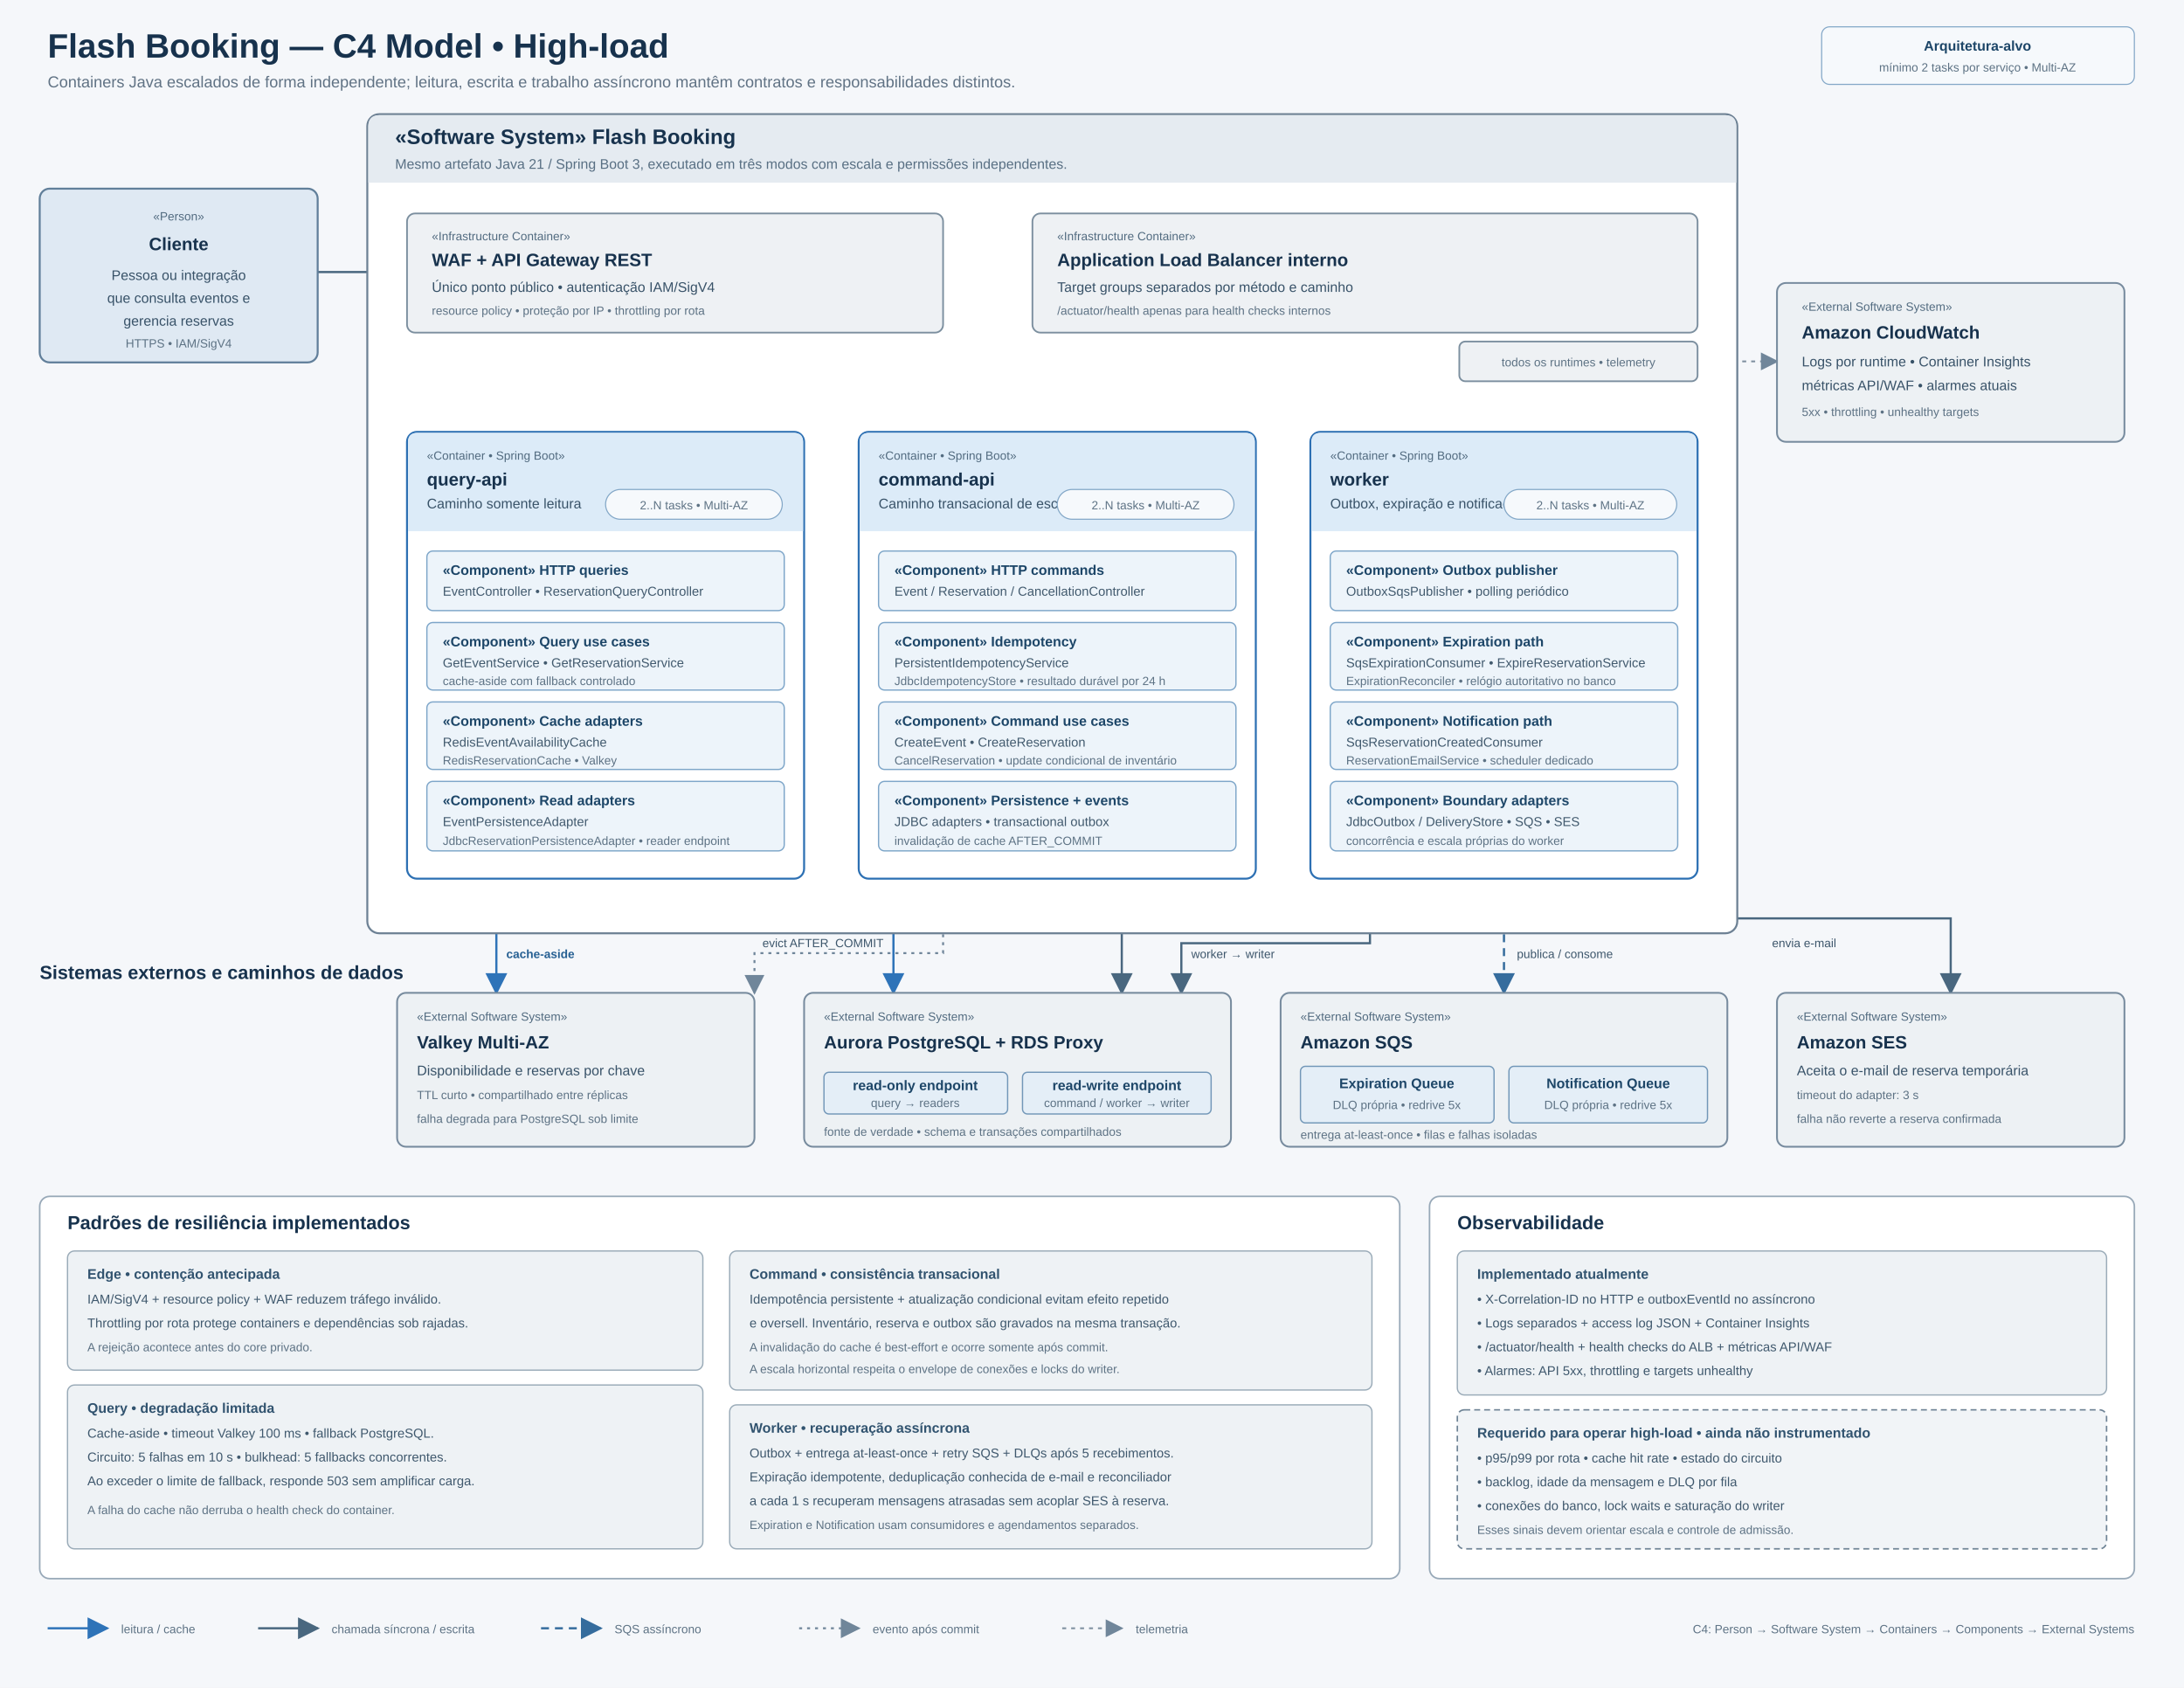
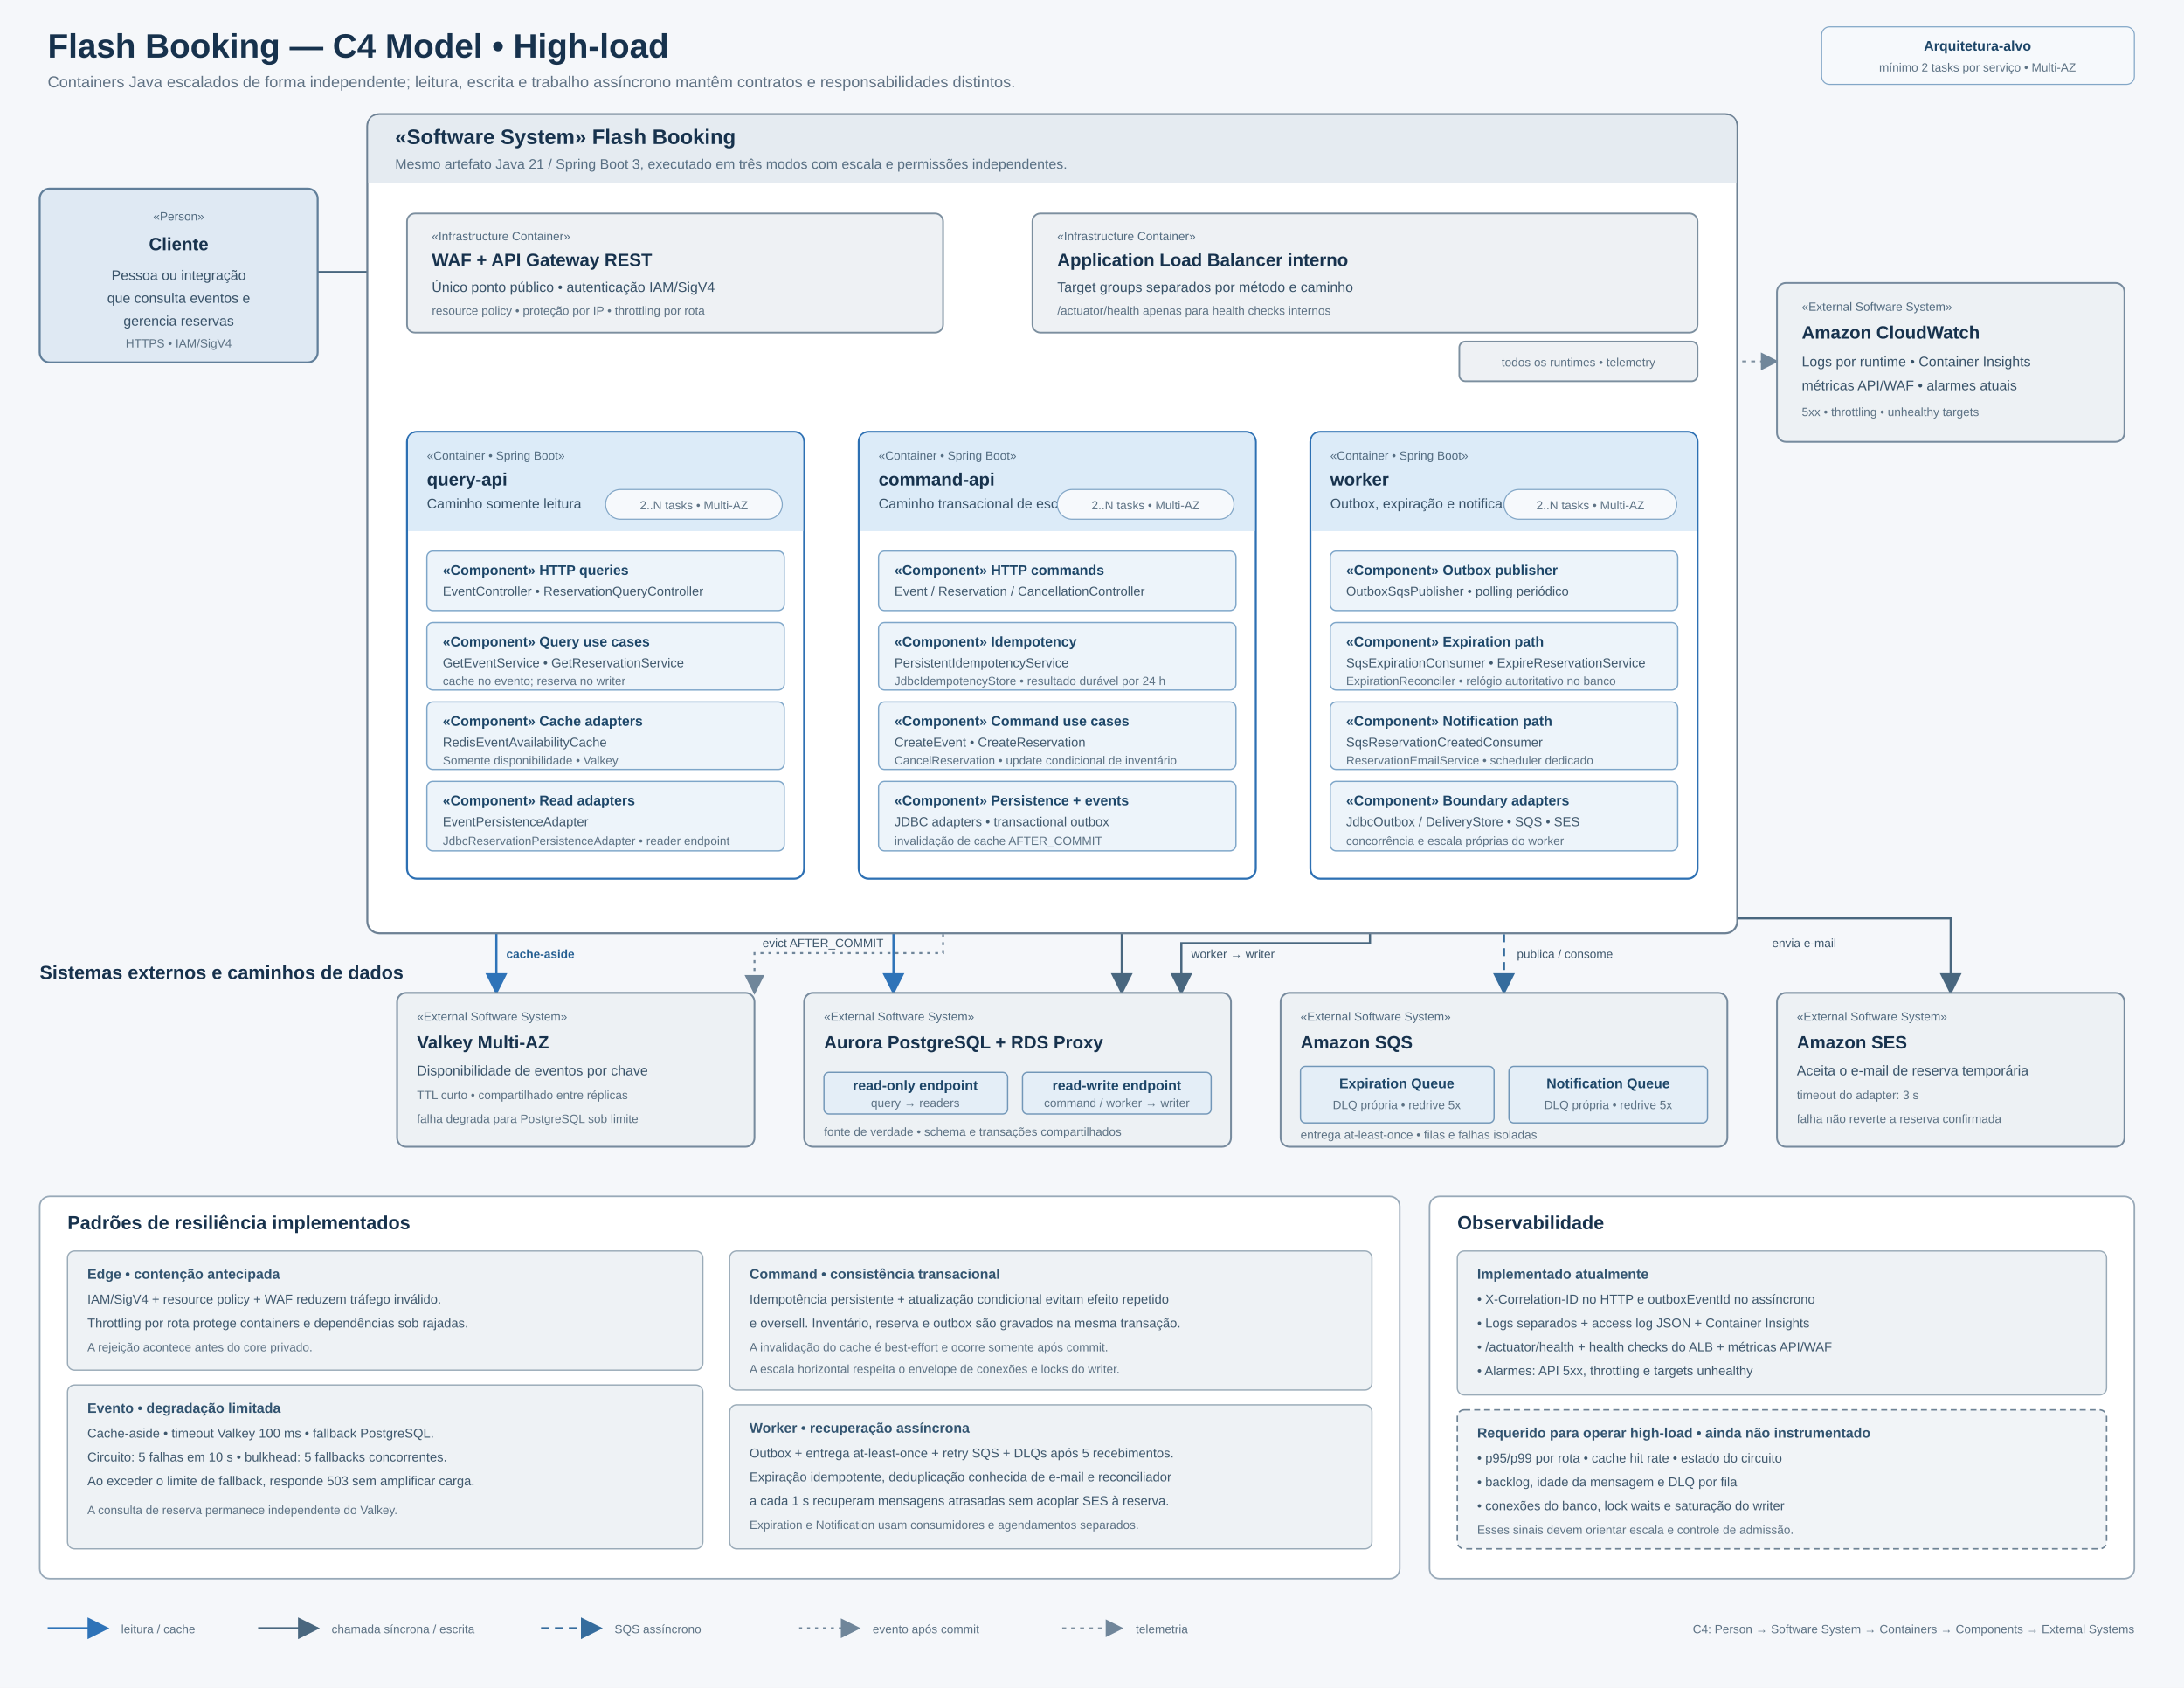
<svg xmlns="http://www.w3.org/2000/svg" width="2200" height="1700" viewBox="0 0 2200 1700" role="img" aria-labelledby="title desc">
  <defs>
    <marker id="arrow-sync" markerWidth="10" markerHeight="10" refX="9" refY="5" orient="auto">
      <path d="M0 0 L10 5 L0 10 Z" fill="#49677f" />
    </marker>
    <marker id="arrow-read" markerWidth="10" markerHeight="10" refX="9" refY="5" orient="auto">
      <path d="M0 0 L10 5 L0 10 Z" fill="#2e73b8" />
    </marker>
    <marker id="arrow-async" markerWidth="10" markerHeight="10" refX="9" refY="5" orient="auto">
      <path d="M0 0 L10 5 L0 10 Z" fill="#356c9d" />
    </marker>
    <marker id="arrow-async-start" markerWidth="10" markerHeight="10" refX="1" refY="5" orient="auto">
      <path d="M10 0 L0 5 L10 10 Z" fill="#356c9d" />
    </marker>
    <marker id="arrow-event" markerWidth="10" markerHeight="10" refX="9" refY="5" orient="auto">
      <path d="M0 0 L10 5 L0 10 Z" fill="#70869a" />
    </marker>
    <style>
      .background{fill:#f5f7fa}
      .page-title{font:700 34px Arial,sans-serif;fill:#17324d}
      .page-subtitle{font:16px Arial,sans-serif;fill:#607284}
      .system-boundary{fill:#ffffff;stroke:#6d8194;stroke-width:2}
      .system-header{fill:#e5ebf1}
      .boundary-title{font:700 21px Arial,sans-serif;fill:#17324d}
      .boundary-subtitle{font:14px Arial,sans-serif;fill:#586f83}
      .person{fill:#dfe9f3;stroke:#617f9a;stroke-width:2}
      .infra{fill:#eef1f4;stroke:#7c8f9f;stroke-width:1.7}
      .container{fill:#ffffff;stroke:#2d70b3;stroke-width:2}
      .container-header{fill:#dcebf8}
      .component{fill:#edf4fa;stroke:#7ea6c9;stroke-width:1.3}
      .external{fill:#edf1f4;stroke:#778b9e;stroke-width:1.8}
      .external-accent{fill:#e4eef7;stroke:#7297b8;stroke-width:1.3}
      .section{fill:#ffffff;stroke:#98a9b8;stroke-width:1.6}
      .note{fill:#eef2f5;stroke:#9aabb8;stroke-width:1.3}
      .target-note{fill:#f1f4f7;stroke:#6e8395;stroke-width:1.5;stroke-dasharray:6 4}
      .badge{fill:#f6f9fc;stroke:#83a7c7;stroke-width:1.1}
      .type{font:12px Arial,sans-serif;fill:#526b80}
      .element-title{font:700 18px Arial,sans-serif;fill:#17324d}
      .element-text{font:14px Arial,sans-serif;fill:#385268}
      .component-title{font:700 14px Arial,sans-serif;fill:#1d4668}
      .component-text{font:13px Arial,sans-serif;fill:#425a6e}
      .small{font:12px Arial,sans-serif;fill:#5d7284}
      .section-title{font:700 19px Arial,sans-serif;fill:#17324d}
      .section-subtitle{font:700 14px Arial,sans-serif;fill:#31536f}
      .section-text{font:13px Arial,sans-serif;fill:#3f586d}
      .flow-label{font:12px Arial,sans-serif;fill:#3d566b}
      .read-label{font:700 12px Arial,sans-serif;fill:#255f92}
      .sync{fill:none;stroke:#49677f;stroke-width:2.2;marker-end:url(#arrow-sync)}
      .read{fill:none;stroke:#2e73b8;stroke-width:2.2;marker-end:url(#arrow-read)}
      .async{fill:none;stroke:#356c9d;stroke-width:2.2;stroke-dasharray:8 6;marker-end:url(#arrow-async)}
      .async-both{fill:none;stroke:#356c9d;stroke-width:2.2;stroke-dasharray:8 6;marker-start:url(#arrow-async-start);marker-end:url(#arrow-async)}
      .event{fill:none;stroke:#70869a;stroke-width:2;stroke-dasharray:3 5;marker-end:url(#arrow-event)}
      .telemetry{fill:none;stroke:#7d8f9f;stroke-width:1.8;stroke-dasharray:4 5;marker-end:url(#arrow-event)}
      .junction{fill:#49677f}
    </style>
  </defs>
  <rect width="2200" height="1700" class="background" />
  <text x="48" y="58" class="page-title">Flash Booking — C4 Model • High-load</text>
  <text x="48" y="88" class="page-subtitle">Containers Java escalados de forma independente; leitura, escrita e trabalho assíncrono mantêm contratos e responsabilidades distintos.</text>
  <rect x="1835" y="27" width="315" height="58" rx="8" class="badge" />
  <text x="1992" y="51" text-anchor="middle" class="component-title">Arquitetura-alvo</text>
  <text x="1992" y="72" text-anchor="middle" class="small">mínimo 2 tasks por serviço • Multi-AZ</text>
  <path d="M320 274 H410" class="sync" />
  <path d="M950 275 H1040" class="sync" />
  <path d="M1375 335 V392 H610 V435" class="read" />
  <path d="M1375 392 H1065 V435" class="sync" />
  <circle cx="1375" cy="392" r="4" class="junction" />
  <text x="630" y="383" class="read-label">GET /events/{id} • GET /reservations/{id}</text>
  <text x="1080" y="383" class="flow-label">POST /events • POST reserva • DELETE reserva</text>
  <path d="M500 885 V1000" class="read" />
  <text x="510" y="965" class="read-label">cache-aside</text>
  <path d="M700 885 V920 H900 V1000" class="read" />
  <path d="M950 885 V960 H760 V1000" class="event" />
  <text x="768" y="954" class="flow-label">evict AFTER_COMMIT</text>
  <path d="M1130 885 V1000" class="sync" />
  <path d="M1380 885 V950 H1190 V1000" class="sync" />
  <text x="1200" y="965" class="flow-label">worker → writer</text>
  <path d="M1515 885 V1000" class="async-both" />
  <text x="1528" y="965" class="flow-label">publica / consome</text>
  <path d="M1660 885 V925 H1965 V1000" class="sync" />
  <text x="1785" y="954" class="flow-label">envia e-mail</text>
  <path d="M1710 364 H1790" class="telemetry" />
  <rect x="40" y="190" width="280" height="175" rx="10" class="person" />
  <text x="180" y="222" text-anchor="middle" class="type">«Person»</text>
  <text x="180" y="252" text-anchor="middle" class="element-title">Cliente</text>
  <text x="180" y="282" text-anchor="middle" class="element-text">Pessoa ou integração</text>
  <text x="180" y="305" text-anchor="middle" class="element-text">que consulta eventos e</text>
  <text x="180" y="328" text-anchor="middle" class="element-text">gerencia reservas</text>
  <text x="180" y="350" text-anchor="middle" class="small">HTTPS • IAM/SigV4</text>
  <rect x="370" y="115" width="1380" height="825" rx="12" class="system-boundary" />
  <path d="M382 116 H1738 Q1749 116 1749 127 V184 H371 V127 Q371 116 382 116 Z" class="system-header" />
  <text x="398" y="145" class="boundary-title">«Software System» Flash Booking</text>
  <text x="398" y="170" class="boundary-subtitle">Mesmo artefato Java 21 / Spring Boot 3, executado em três modos com escala e permissões independentes.</text>
  <rect x="410" y="215" width="540" height="120" rx="8" class="infra" />
  <text x="435" y="242" class="type">«Infrastructure Container»</text>
  <text x="435" y="268" class="element-title">WAF + API Gateway REST</text>
  <text x="435" y="294" class="element-text">Único ponto público • autenticação IAM/SigV4</text>
  <text x="435" y="317" class="small">resource policy • proteção por IP • throttling por rota</text>
  <rect x="1040" y="215" width="670" height="120" rx="8" class="infra" />
  <text x="1065" y="242" class="type">«Infrastructure Container»</text>
  <text x="1065" y="268" class="element-title">Application Load Balancer interno</text>
  <text x="1065" y="294" class="element-text">Target groups separados por método e caminho</text>
  <text x="1065" y="317" class="small">/actuator/health apenas para health checks internos</text>
  <rect x="1470" y="344" width="240" height="40" rx="6" class="infra" />
  <text x="1590" y="369" text-anchor="middle" class="small">todos os runtimes • telemetry</text>
  <rect x="410" y="435" width="400" height="450" rx="10" class="container" />
  <path d="M420 436 H800 Q809 436 809 445 V535 H411 V445 Q411 436 420 436 Z" class="container-header" />
  <text x="430" y="463" class="type">«Container • Spring Boot»</text>
  <text x="430" y="489" class="element-title">query-api</text>
  <text x="430" y="512" class="element-text">Caminho somente leitura</text>
  <rect x="610" y="493" width="178" height="30" rx="15" class="badge" />
  <text x="699" y="513" text-anchor="middle" class="small">2..N tasks • Multi-AZ</text>
  <rect x="430" y="555" width="360" height="60" rx="6" class="component" />
  <text x="446" y="579" class="component-title">«Component» HTTP queries</text>
  <text x="446" y="600" class="component-text">EventController • ReservationQueryController</text>
  <rect x="430" y="627" width="360" height="68" rx="6" class="component" />
  <text x="446" y="651" class="component-title">«Component» Query use cases</text>
  <text x="446" y="672" class="component-text">GetEventService • GetReservationService</text>
-   <text x="446" y="690" class="small">cache-aside com fallback controlado</text>
+   <text x="446" y="690" class="small">cache no evento; reserva no writer</text>
  <rect x="430" y="707" width="360" height="68" rx="6" class="component" />
  <text x="446" y="731" class="component-title">«Component» Cache adapters</text>
  <text x="446" y="752" class="component-text">RedisEventAvailabilityCache</text>
-   <text x="446" y="770" class="small">RedisReservationCache • Valkey</text>
+   <text x="446" y="770" class="small">Somente disponibilidade • Valkey</text>
  <rect x="430" y="787" width="360" height="70" rx="6" class="component" />
  <text x="446" y="811" class="component-title">«Component» Read adapters</text>
  <text x="446" y="832" class="component-text">EventPersistenceAdapter</text>
  <text x="446" y="851" class="small">JdbcReservationPersistenceAdapter • reader endpoint</text>
  <rect x="865" y="435" width="400" height="450" rx="10" class="container" />
  <path d="M875 436 H1255 Q1264 436 1264 445 V535 H866 V445 Q866 436 875 436 Z" class="container-header" />
  <text x="885" y="463" class="type">«Container • Spring Boot»</text>
  <text x="885" y="489" class="element-title">command-api</text>
  <text x="885" y="512" class="element-text">Caminho transacional de escrita</text>
  <rect x="1065" y="493" width="178" height="30" rx="15" class="badge" />
  <text x="1154" y="513" text-anchor="middle" class="small">2..N tasks • Multi-AZ</text>
  <rect x="885" y="555" width="360" height="60" rx="6" class="component" />
  <text x="901" y="579" class="component-title">«Component» HTTP commands</text>
  <text x="901" y="600" class="component-text">Event / Reservation / CancellationController</text>
  <rect x="885" y="627" width="360" height="68" rx="6" class="component" />
  <text x="901" y="651" class="component-title">«Component» Idempotency</text>
  <text x="901" y="672" class="component-text">PersistentIdempotencyService</text>
  <text x="901" y="690" class="small">JdbcIdempotencyStore • resultado durável por 24 h</text>
  <rect x="885" y="707" width="360" height="68" rx="6" class="component" />
  <text x="901" y="731" class="component-title">«Component» Command use cases</text>
  <text x="901" y="752" class="component-text">CreateEvent • CreateReservation</text>
  <text x="901" y="770" class="small">CancelReservation • update condicional de inventário</text>
  <rect x="885" y="787" width="360" height="70" rx="6" class="component" />
  <text x="901" y="811" class="component-title">«Component» Persistence + events</text>
  <text x="901" y="832" class="component-text">JDBC adapters • transactional outbox</text>
  <text x="901" y="851" class="small">invalidação de cache AFTER_COMMIT</text>
  <rect x="1320" y="435" width="390" height="450" rx="10" class="container" />
  <path d="M1330 436 H1700 Q1709 436 1709 445 V535 H1321 V445 Q1321 436 1330 436 Z" class="container-header" />
  <text x="1340" y="463" class="type">«Container • Spring Boot»</text>
  <text x="1340" y="489" class="element-title">worker</text>
  <text x="1340" y="512" class="element-text">Outbox, expiração e notificação</text>
  <rect x="1515" y="493" width="174" height="30" rx="15" class="badge" />
  <text x="1602" y="513" text-anchor="middle" class="small">2..N tasks • Multi-AZ</text>
  <rect x="1340" y="555" width="350" height="60" rx="6" class="component" />
  <text x="1356" y="579" class="component-title">«Component» Outbox publisher</text>
  <text x="1356" y="600" class="component-text">OutboxSqsPublisher • polling periódico</text>
  <rect x="1340" y="627" width="350" height="68" rx="6" class="component" />
  <text x="1356" y="651" class="component-title">«Component» Expiration path</text>
  <text x="1356" y="672" class="component-text">SqsExpirationConsumer • ExpireReservationService</text>
  <text x="1356" y="690" class="small">ExpirationReconciler • relógio autoritativo no banco</text>
  <rect x="1340" y="707" width="350" height="68" rx="6" class="component" />
  <text x="1356" y="731" class="component-title">«Component» Notification path</text>
  <text x="1356" y="752" class="component-text">SqsReservationCreatedConsumer</text>
  <text x="1356" y="770" class="small">ReservationEmailService • scheduler dedicado</text>
  <rect x="1340" y="787" width="350" height="70" rx="6" class="component" />
  <text x="1356" y="811" class="component-title">«Component» Boundary adapters</text>
  <text x="1356" y="832" class="component-text">JdbcOutbox / DeliveryStore • SQS • SES</text>
  <text x="1356" y="851" class="small">concorrência e escala próprias do worker</text>
  <rect x="1790" y="285" width="350" height="160" rx="9" class="external" />
  <text x="1815" y="313" class="type">«External Software System»</text>
  <text x="1815" y="341" class="element-title">Amazon CloudWatch</text>
  <text x="1815" y="369" class="element-text">Logs por runtime • Container Insights</text>
  <text x="1815" y="393" class="element-text">métricas API/WAF • alarmes atuais</text>
  <text x="1815" y="419" class="small">5xx • throttling • unhealthy targets</text>
  <text x="40" y="986" class="section-title">Sistemas externos e caminhos de dados</text>
  <rect x="400" y="1000" width="360" height="155" rx="9" class="external" />
  <text x="420" y="1028" class="type">«External Software System»</text>
  <text x="420" y="1056" class="element-title">Valkey Multi-AZ</text>
-   <text x="420" y="1083" class="element-text">Disponibilidade e reservas por chave</text>
+   <text x="420" y="1083" class="element-text">Disponibilidade de eventos por chave</text>
  <text x="420" y="1107" class="small">TTL curto • compartilhado entre réplicas</text>
  <text x="420" y="1131" class="small">falha degrada para PostgreSQL sob limite</text>
  <rect x="810" y="1000" width="430" height="155" rx="9" class="external" />
  <text x="830" y="1028" class="type">«External Software System»</text>
  <text x="830" y="1056" class="element-title">Aurora PostgreSQL + RDS Proxy</text>
  <rect x="830" y="1080" width="185" height="42" rx="5" class="external-accent" />
  <text x="922" y="1098" text-anchor="middle" class="component-title">read-only endpoint</text>
  <text x="922" y="1115" text-anchor="middle" class="small">query → readers</text>
  <rect x="1030" y="1080" width="190" height="42" rx="5" class="external-accent" />
  <text x="1125" y="1098" text-anchor="middle" class="component-title">read-write endpoint</text>
  <text x="1125" y="1115" text-anchor="middle" class="small">command / worker → writer</text>
  <text x="830" y="1144" class="small">fonte de verdade • schema e transações compartilhados</text>
  <rect x="1290" y="1000" width="450" height="155" rx="9" class="external" />
  <text x="1310" y="1028" class="type">«External Software System»</text>
  <text x="1310" y="1056" class="element-title">Amazon SQS</text>
  <rect x="1310" y="1074" width="195" height="57" rx="5" class="external-accent" />
  <text x="1407" y="1096" text-anchor="middle" class="component-title">Expiration Queue</text>
  <text x="1407" y="1117" text-anchor="middle" class="small">DLQ própria • redrive 5x</text>
  <rect x="1520" y="1074" width="200" height="57" rx="5" class="external-accent" />
  <text x="1620" y="1096" text-anchor="middle" class="component-title">Notification Queue</text>
  <text x="1620" y="1117" text-anchor="middle" class="small">DLQ própria • redrive 5x</text>
  <text x="1310" y="1147" class="small">entrega at-least-once • filas e falhas isoladas</text>
  <rect x="1790" y="1000" width="350" height="155" rx="9" class="external" />
  <text x="1810" y="1028" class="type">«External Software System»</text>
  <text x="1810" y="1056" class="element-title">Amazon SES</text>
  <text x="1810" y="1083" class="element-text">Aceita o e-mail de reserva temporária</text>
  <text x="1810" y="1107" class="small">timeout do adapter: 3 s</text>
  <text x="1810" y="1131" class="small">falha não reverte a reserva confirmada</text>
  <rect x="40" y="1205" width="1370" height="385" rx="10" class="section" />
  <text x="68" y="1238" class="section-title">Padrões de resiliência implementados</text>
  <rect x="68" y="1260" width="640" height="120" rx="7" class="note" />
  <text x="88" y="1288" class="section-subtitle">Edge • contenção antecipada</text>
  <text x="88" y="1313" class="section-text">IAM/SigV4 + resource policy + WAF reduzem tráfego inválido.</text>
  <text x="88" y="1337" class="section-text">Throttling por rota protege containers e dependências sob rajadas.</text>
  <text x="88" y="1361" class="small">A rejeição acontece antes do core privado.</text>
  <rect x="68" y="1395" width="640" height="165" rx="7" class="note" />
-   <text x="88" y="1423" class="section-subtitle">Query • degradação limitada</text>
+   <text x="88" y="1423" class="section-subtitle">Evento • degradação limitada</text>
  <text x="88" y="1448" class="section-text">Cache-aside • timeout Valkey 100 ms • fallback PostgreSQL.</text>
  <text x="88" y="1472" class="section-text">Circuito: 5 falhas em 10 s • bulkhead: 5 fallbacks concorrentes.</text>
  <text x="88" y="1496" class="section-text">Ao exceder o limite de fallback, responde 503 sem amplificar carga.</text>
-   <text x="88" y="1525" class="small">A falha do cache não derruba o health check do container.</text>
+   <text x="88" y="1525" class="small">A consulta de reserva permanece independente do Valkey.</text>
  <rect x="735" y="1260" width="647" height="140" rx="7" class="note" />
  <text x="755" y="1288" class="section-subtitle">Command • consistência transacional</text>
  <text x="755" y="1313" class="section-text">Idempotência persistente + atualização condicional evitam efeito repetido</text>
  <text x="755" y="1337" class="section-text">e oversell. Inventário, reserva e outbox são gravados na mesma transação.</text>
  <text x="755" y="1361" class="small">A invalidação do cache é best-effort e ocorre somente após commit.</text>
  <text x="755" y="1383" class="small">A escala horizontal respeita o envelope de conexões e locks do writer.</text>
  <rect x="735" y="1415" width="647" height="145" rx="7" class="note" />
  <text x="755" y="1443" class="section-subtitle">Worker • recuperação assíncrona</text>
  <text x="755" y="1468" class="section-text">Outbox + entrega at-least-once + retry SQS + DLQs após 5 recebimentos.</text>
  <text x="755" y="1492" class="section-text">Expiração idempotente, deduplicação conhecida de e-mail e reconciliador</text>
  <text x="755" y="1516" class="section-text">a cada 1 s recuperam mensagens atrasadas sem acoplar SES à reserva.</text>
  <text x="755" y="1540" class="small">Expiration e Notification usam consumidores e agendamentos separados.</text>
  <rect x="1440" y="1205" width="710" height="385" rx="10" class="section" />
  <text x="1468" y="1238" class="section-title">Observabilidade</text>
  <rect x="1468" y="1260" width="654" height="145" rx="7" class="note" />
  <text x="1488" y="1288" class="section-subtitle">Implementado atualmente</text>
  <text x="1488" y="1313" class="section-text">• X-Correlation-ID no HTTP e outboxEventId no assíncrono</text>
  <text x="1488" y="1337" class="section-text">• Logs separados + access log JSON + Container Insights</text>
  <text x="1488" y="1361" class="section-text">• /actuator/health + health checks do ALB + métricas API/WAF</text>
  <text x="1488" y="1385" class="section-text">• Alarmes: API 5xx, throttling e targets unhealthy</text>
  <rect x="1468" y="1420" width="654" height="140" rx="7" class="target-note" />
  <text x="1488" y="1448" class="section-subtitle">Requerido para operar high-load • ainda não instrumentado</text>
  <text x="1488" y="1473" class="section-text">• p95/p99 por rota • cache hit rate • estado do circuito</text>
  <text x="1488" y="1497" class="section-text">• backlog, idade da mensagem e DLQ por fila</text>
  <text x="1488" y="1521" class="section-text">• conexões do banco, lock waits e saturação do writer</text>
  <text x="1488" y="1545" class="small">Esses sinais devem orientar escala e controle de admissão.</text>
  <line x1="48" y1="1640" x2="108" y2="1640" class="read" />
  <text x="122" y="1645" class="small">leitura / cache</text>
  <line x1="260" y1="1640" x2="320" y2="1640" class="sync" />
  <text x="334" y="1645" class="small">chamada síncrona / escrita</text>
  <line x1="545" y1="1640" x2="605" y2="1640" class="async" />
  <text x="619" y="1645" class="small">SQS assíncrono</text>
  <line x1="805" y1="1640" x2="865" y2="1640" class="event" />
  <text x="879" y="1645" class="small">evento após commit</text>
  <line x1="1070" y1="1640" x2="1130" y2="1640" class="telemetry" />
  <text x="1144" y="1645" class="small">telemetria</text>
  <text x="2150" y="1645" text-anchor="end" class="small">C4: Person → Software System → Containers → Components → External Systems</text>
</svg>
